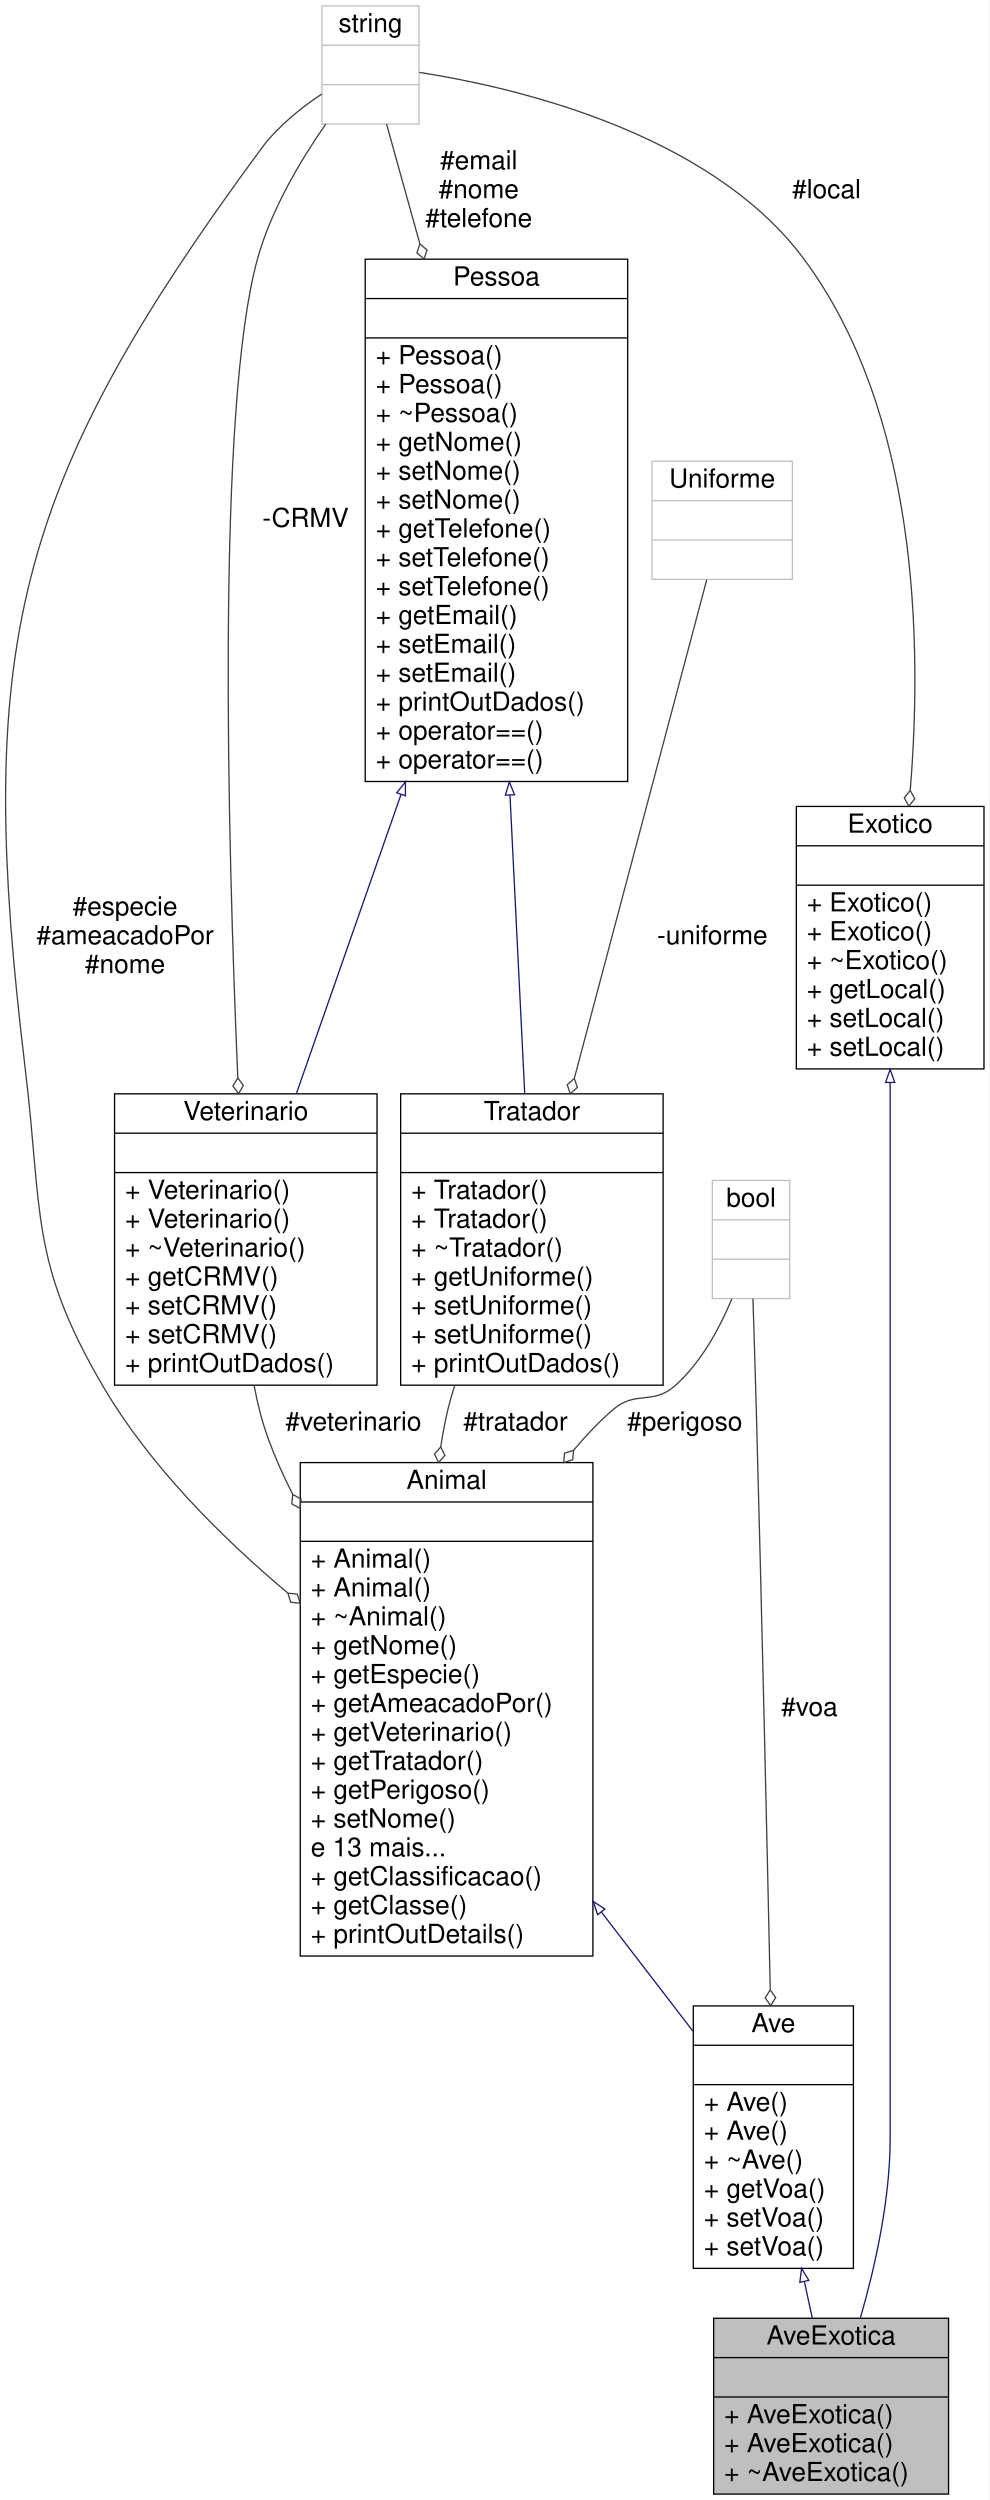
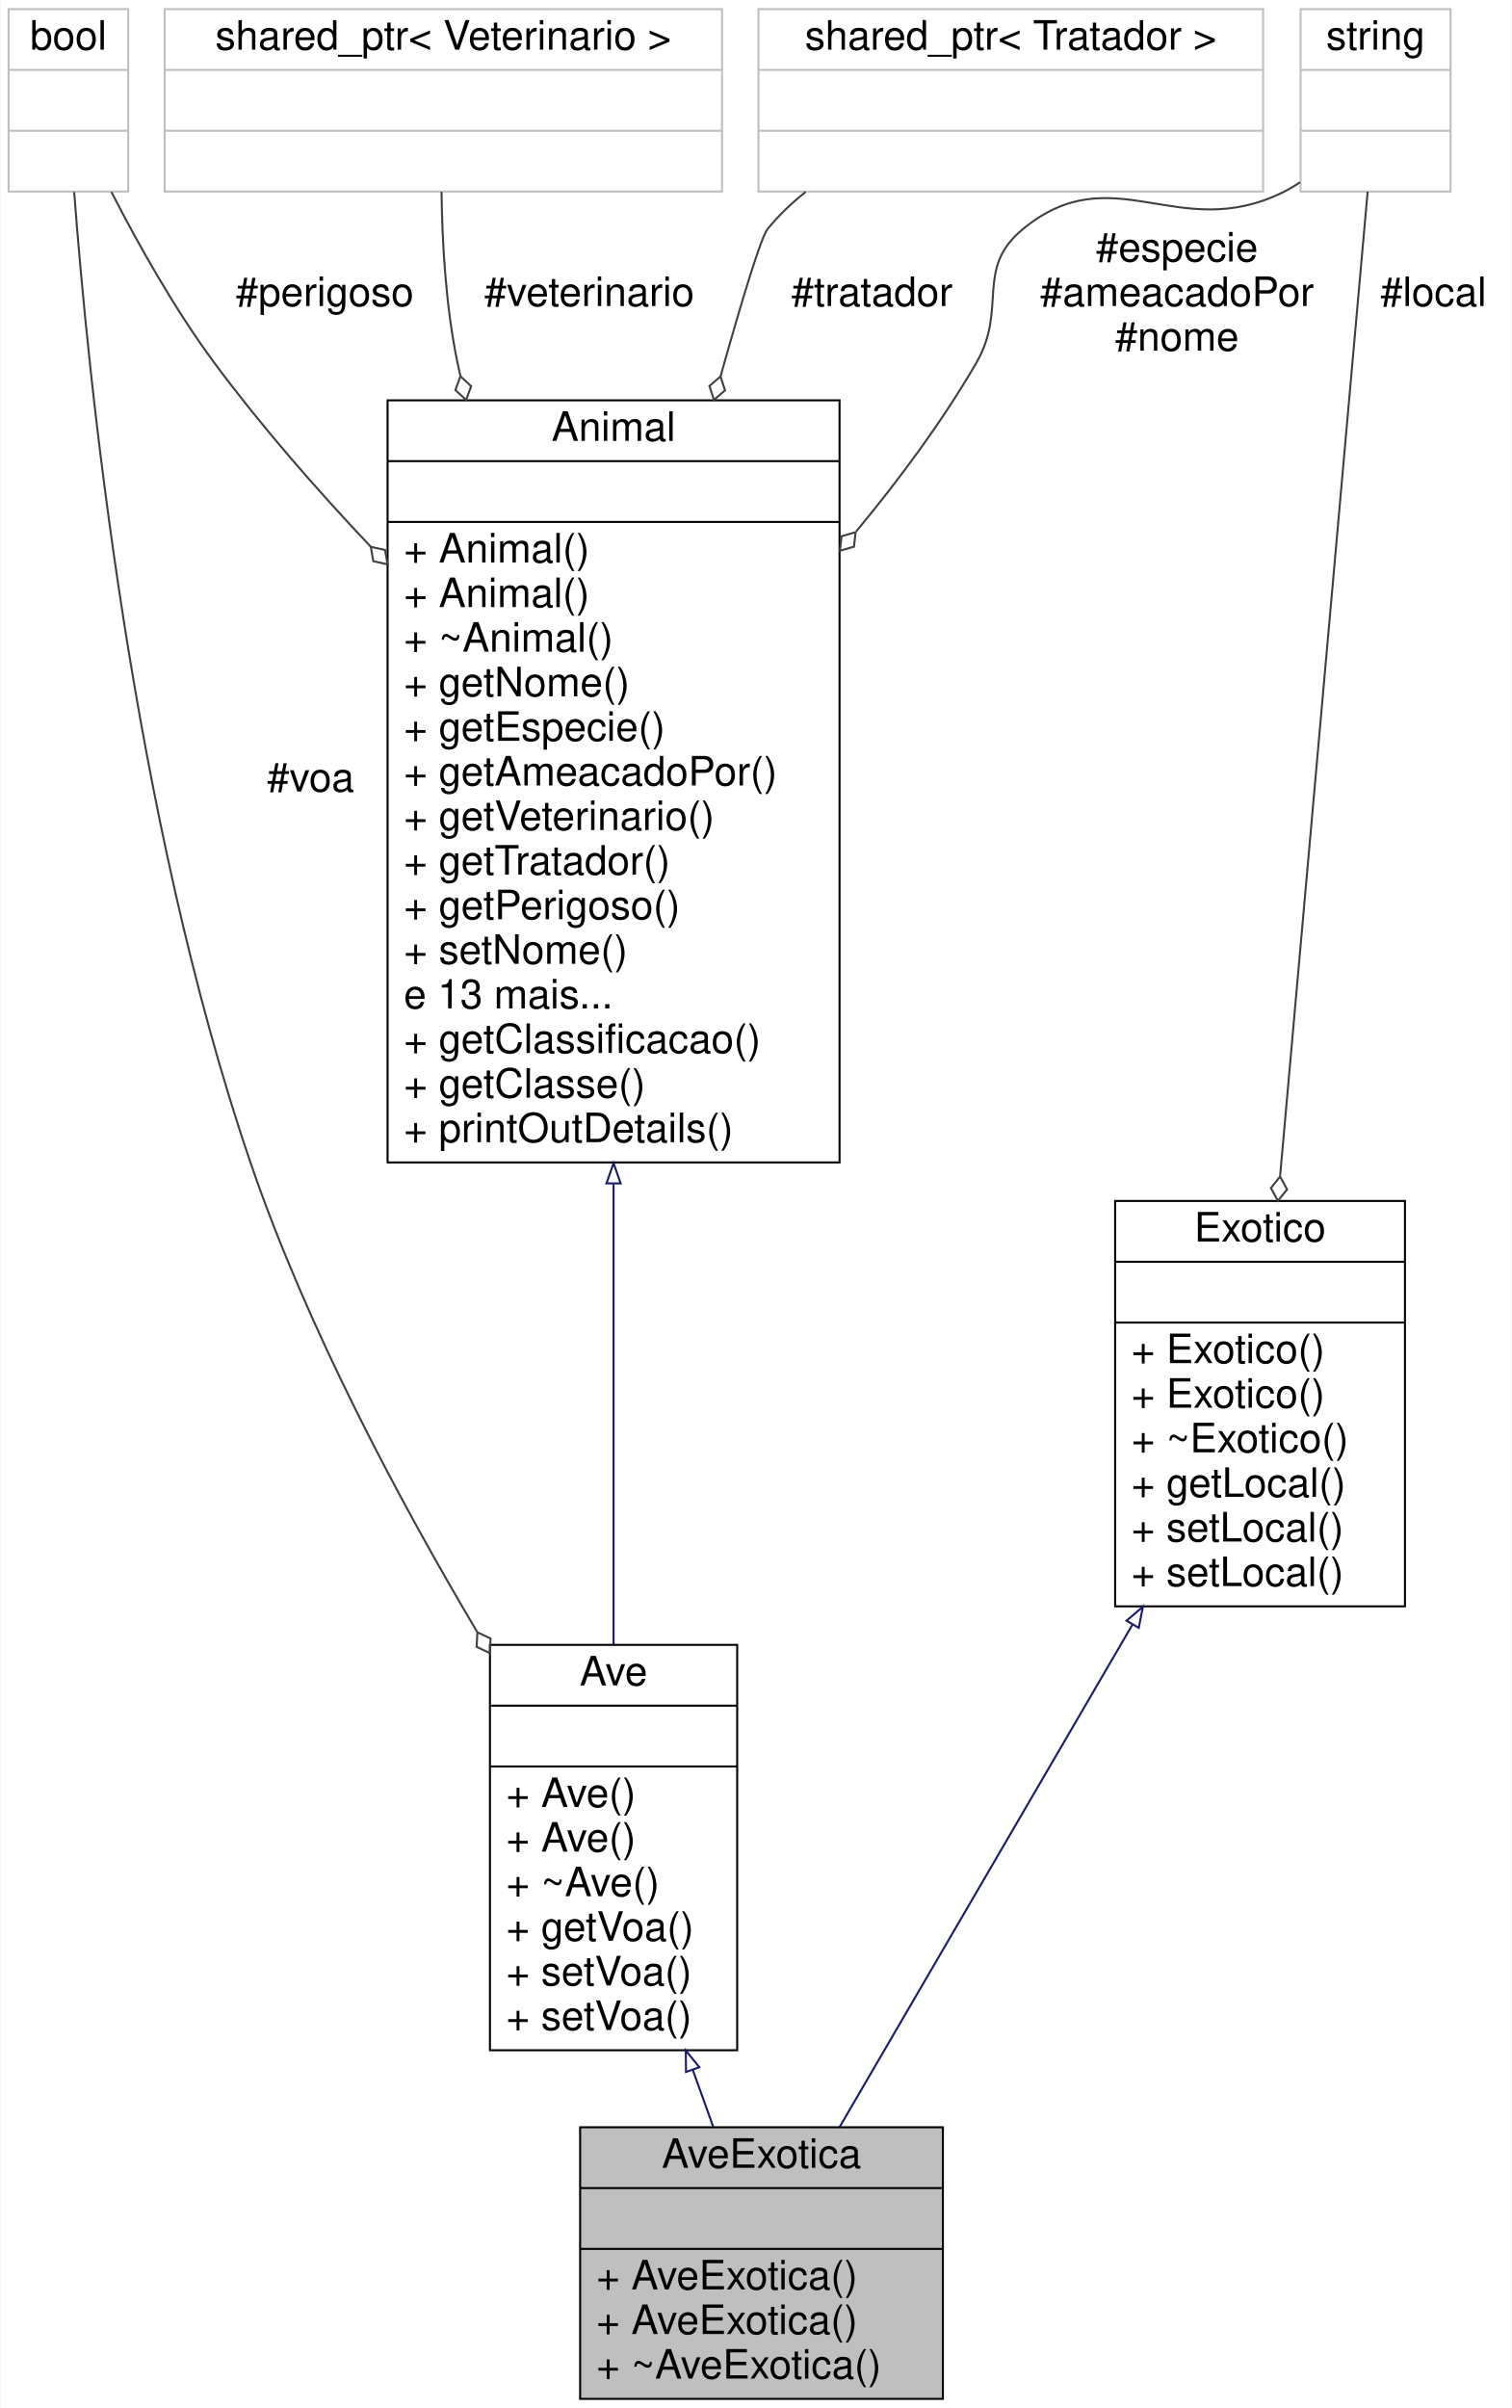
- <svg xmlns="http://www.w3.org/2000/svg" xmlns:xlink="http://www.w3.org/1999/xlink" width="754pt" height="1905pt" viewBox="0.00 0.00 753.59 1905.00">
-   <g id="graph0" class="graph" transform="scale(1 1) rotate(0) translate(4 1901)">
-     <polygon fill="white" stroke="transparent" points="-4,4 -4,-1901 749.59,-1901 749.59,4 -4,4" />
+ <svg xmlns="http://www.w3.org/2000/svg" xmlns:xlink="http://www.w3.org/1999/xlink" width="746pt" height="1188pt" viewBox="0.00 0.00 745.50 1188.00">
+   <g id="graph0" class="graph" transform="scale(1 1) rotate(0) translate(4 1184)">
+     <polygon fill="white" stroke="transparent" points="-4,4 -4,-1184 741.5,-1184 741.5,4 -4,4" />
    <g id="node1" class="node">
      <g id="a_node1">
        <a xlink:title="Implementação de animal com Classe e Categoria.">
-           <polygon fill="#bfbfbf" stroke="black" points="539.59,-0.5 539.59,-134.5 718.59,-134.5 718.59,-0.5 539.59,-0.5" />
-           <text text-anchor="middle" x="629.09" y="-114.5" font-family="Helvetica,sans-Serif" font-size="20.00">AveExotica</text>
-           <polyline fill="none" stroke="black" points="539.59,-104.5 718.59,-104.5 " />
-           <text text-anchor="middle" x="629.09" y="-84.5" font-family="Helvetica,sans-Serif" font-size="20.00"> </text>
-           <polyline fill="none" stroke="black" points="539.59,-74.5 718.59,-74.5 " />
-           <text text-anchor="start" x="547.59" y="-54.5" font-family="Helvetica,sans-Serif" font-size="20.00">+ AveExotica()</text>
-           <text text-anchor="start" x="547.59" y="-32.5" font-family="Helvetica,sans-Serif" font-size="20.00">+ AveExotica()</text>
-           <text text-anchor="start" x="547.59" y="-10.5" font-family="Helvetica,sans-Serif" font-size="20.00">+ ~AveExotica()</text>
+           <polygon fill="#bfbfbf" stroke="black" points="282,-0.5 282,-134.5 461,-134.5 461,-0.5 282,-0.5" />
+           <text text-anchor="middle" x="371.5" y="-114.5" font-family="Helvetica,sans-Serif" font-size="20.00">AveExotica</text>
+           <polyline fill="none" stroke="black" points="282,-104.5 461,-104.5 " />
+           <text text-anchor="middle" x="371.5" y="-84.5" font-family="Helvetica,sans-Serif" font-size="20.00"> </text>
+           <polyline fill="none" stroke="black" points="282,-74.5 461,-74.5 " />
+           <text text-anchor="start" x="290" y="-54.5" font-family="Helvetica,sans-Serif" font-size="20.00">+ AveExotica()</text>
+           <text text-anchor="start" x="290" y="-32.5" font-family="Helvetica,sans-Serif" font-size="20.00">+ AveExotica()</text>
+           <text text-anchor="start" x="290" y="-10.5" font-family="Helvetica,sans-Serif" font-size="20.00">+ ~AveExotica()</text>
        </a>
      </g>
    </g>
    <g id="node2" class="node">
      <g id="a_node2">
        <a xlink:href="classAve.html" target="_top" xlink:title="Classificação base para Aves.">
-           <polygon fill="white" stroke="black" points="524.09,-172.5 524.09,-372.5 646.09,-372.5 646.09,-172.5 524.09,-172.5" />
-           <text text-anchor="middle" x="585.09" y="-352.5" font-family="Helvetica,sans-Serif" font-size="20.00">Ave</text>
-           <polyline fill="none" stroke="black" points="524.09,-342.5 646.09,-342.5 " />
-           <text text-anchor="middle" x="585.09" y="-322.5" font-family="Helvetica,sans-Serif" font-size="20.00"> </text>
-           <polyline fill="none" stroke="black" points="524.09,-312.5 646.09,-312.5 " />
-           <text text-anchor="start" x="532.09" y="-292.5" font-family="Helvetica,sans-Serif" font-size="20.00">+ Ave()</text>
-           <text text-anchor="start" x="532.09" y="-270.5" font-family="Helvetica,sans-Serif" font-size="20.00">+ Ave()</text>
-           <text text-anchor="start" x="532.09" y="-248.5" font-family="Helvetica,sans-Serif" font-size="20.00">+ ~Ave()</text>
-           <text text-anchor="start" x="532.09" y="-226.5" font-family="Helvetica,sans-Serif" font-size="20.00">+ getVoa()</text>
-           <text text-anchor="start" x="532.09" y="-204.5" font-family="Helvetica,sans-Serif" font-size="20.00">+ setVoa()</text>
-           <text text-anchor="start" x="532.09" y="-182.5" font-family="Helvetica,sans-Serif" font-size="20.00">+ setVoa()</text>
+           <polygon fill="white" stroke="black" points="237.5,-172.5 237.5,-372.5 359.5,-372.5 359.5,-172.5 237.5,-172.5" />
+           <text text-anchor="middle" x="298.5" y="-352.5" font-family="Helvetica,sans-Serif" font-size="20.00">Ave</text>
+           <polyline fill="none" stroke="black" points="237.5,-342.5 359.5,-342.5 " />
+           <text text-anchor="middle" x="298.5" y="-322.5" font-family="Helvetica,sans-Serif" font-size="20.00"> </text>
+           <polyline fill="none" stroke="black" points="237.5,-312.5 359.5,-312.5 " />
+           <text text-anchor="start" x="245.5" y="-292.5" font-family="Helvetica,sans-Serif" font-size="20.00">+ Ave()</text>
+           <text text-anchor="start" x="245.5" y="-270.5" font-family="Helvetica,sans-Serif" font-size="20.00">+ Ave()</text>
+           <text text-anchor="start" x="245.5" y="-248.5" font-family="Helvetica,sans-Serif" font-size="20.00">+ ~Ave()</text>
+           <text text-anchor="start" x="245.5" y="-226.5" font-family="Helvetica,sans-Serif" font-size="20.00">+ getVoa()</text>
+           <text text-anchor="start" x="245.5" y="-204.5" font-family="Helvetica,sans-Serif" font-size="20.00">+ setVoa()</text>
+           <text text-anchor="start" x="245.5" y="-182.5" font-family="Helvetica,sans-Serif" font-size="20.00">+ setVoa()</text>
        </a>
      </g>
    </g>
    <g id="edge1" class="edge">
-       <path fill="none" stroke="midnightblue" d="M608.72,-162.5C610.77,-153.03 612.8,-143.65 614.74,-134.69" />
-       <polygon fill="none" stroke="midnightblue" points="605.27,-161.86 606.57,-172.38 612.11,-163.35 605.27,-161.86" />
+       <path fill="none" stroke="midnightblue" d="M337.59,-162.8C341.03,-153.23 344.44,-143.75 347.7,-134.69" />
+       <polygon fill="none" stroke="midnightblue" points="334.24,-161.78 334.14,-172.38 340.82,-164.15 334.24,-161.78" />
    </g>
    <g id="node3" class="node">
      <g id="a_node3">
        <a xlink:href="classAnimal.html" target="_top" xlink:title="Implementação base para o cadastro de animais.">
-           <polygon fill="white" stroke="black" points="224.59,-410.5 224.59,-786.5 447.59,-786.5 447.59,-410.5 224.59,-410.5" />
-           <text text-anchor="middle" x="336.09" y="-766.5" font-family="Helvetica,sans-Serif" font-size="20.00">Animal</text>
-           <polyline fill="none" stroke="black" points="224.59,-756.5 447.59,-756.5 " />
-           <text text-anchor="middle" x="336.09" y="-736.5" font-family="Helvetica,sans-Serif" font-size="20.00"> </text>
-           <polyline fill="none" stroke="black" points="224.59,-726.5 447.59,-726.5 " />
-           <text text-anchor="start" x="232.59" y="-706.5" font-family="Helvetica,sans-Serif" font-size="20.00">+ Animal()</text>
-           <text text-anchor="start" x="232.59" y="-684.5" font-family="Helvetica,sans-Serif" font-size="20.00">+ Animal()</text>
-           <text text-anchor="start" x="232.59" y="-662.5" font-family="Helvetica,sans-Serif" font-size="20.00">+ ~Animal()</text>
-           <text text-anchor="start" x="232.59" y="-640.5" font-family="Helvetica,sans-Serif" font-size="20.00">+ getNome()</text>
-           <text text-anchor="start" x="232.59" y="-618.5" font-family="Helvetica,sans-Serif" font-size="20.00">+ getEspecie()</text>
-           <text text-anchor="start" x="232.59" y="-596.5" font-family="Helvetica,sans-Serif" font-size="20.00">+ getAmeacadoPor()</text>
-           <text text-anchor="start" x="232.59" y="-574.5" font-family="Helvetica,sans-Serif" font-size="20.00">+ getVeterinario()</text>
-           <text text-anchor="start" x="232.59" y="-552.5" font-family="Helvetica,sans-Serif" font-size="20.00">+ getTratador()</text>
-           <text text-anchor="start" x="232.59" y="-530.5" font-family="Helvetica,sans-Serif" font-size="20.00">+ getPerigoso()</text>
-           <text text-anchor="start" x="232.59" y="-508.5" font-family="Helvetica,sans-Serif" font-size="20.00">+ setNome()</text>
-           <text text-anchor="start" x="232.59" y="-486.5" font-family="Helvetica,sans-Serif" font-size="20.00">e 13 mais...</text>
-           <text text-anchor="start" x="232.59" y="-464.5" font-family="Helvetica,sans-Serif" font-size="20.00">+ getClassificacao()</text>
-           <text text-anchor="start" x="232.59" y="-442.5" font-family="Helvetica,sans-Serif" font-size="20.00">+ getClasse()</text>
-           <text text-anchor="start" x="232.59" y="-420.5" font-family="Helvetica,sans-Serif" font-size="20.00">+ printOutDetails()</text>
+           <polygon fill="white" stroke="black" points="187,-610.5 187,-986.5 410,-986.5 410,-610.5 187,-610.5" />
+           <text text-anchor="middle" x="298.5" y="-966.5" font-family="Helvetica,sans-Serif" font-size="20.00">Animal</text>
+           <polyline fill="none" stroke="black" points="187,-956.5 410,-956.5 " />
+           <text text-anchor="middle" x="298.5" y="-936.5" font-family="Helvetica,sans-Serif" font-size="20.00"> </text>
+           <polyline fill="none" stroke="black" points="187,-926.5 410,-926.5 " />
+           <text text-anchor="start" x="195" y="-906.5" font-family="Helvetica,sans-Serif" font-size="20.00">+ Animal()</text>
+           <text text-anchor="start" x="195" y="-884.5" font-family="Helvetica,sans-Serif" font-size="20.00">+ Animal()</text>
+           <text text-anchor="start" x="195" y="-862.5" font-family="Helvetica,sans-Serif" font-size="20.00">+ ~Animal()</text>
+           <text text-anchor="start" x="195" y="-840.5" font-family="Helvetica,sans-Serif" font-size="20.00">+ getNome()</text>
+           <text text-anchor="start" x="195" y="-818.5" font-family="Helvetica,sans-Serif" font-size="20.00">+ getEspecie()</text>
+           <text text-anchor="start" x="195" y="-796.5" font-family="Helvetica,sans-Serif" font-size="20.00">+ getAmeacadoPor()</text>
+           <text text-anchor="start" x="195" y="-774.5" font-family="Helvetica,sans-Serif" font-size="20.00">+ getVeterinario()</text>
+           <text text-anchor="start" x="195" y="-752.5" font-family="Helvetica,sans-Serif" font-size="20.00">+ getTratador()</text>
+           <text text-anchor="start" x="195" y="-730.5" font-family="Helvetica,sans-Serif" font-size="20.00">+ getPerigoso()</text>
+           <text text-anchor="start" x="195" y="-708.5" font-family="Helvetica,sans-Serif" font-size="20.00">+ setNome()</text>
+           <text text-anchor="start" x="195" y="-686.5" font-family="Helvetica,sans-Serif" font-size="20.00">e 13 mais...</text>
+           <text text-anchor="start" x="195" y="-664.5" font-family="Helvetica,sans-Serif" font-size="20.00">+ getClassificacao()</text>
+           <text text-anchor="start" x="195" y="-642.5" font-family="Helvetica,sans-Serif" font-size="20.00">+ getClasse()</text>
+           <text text-anchor="start" x="195" y="-620.5" font-family="Helvetica,sans-Serif" font-size="20.00">+ printOutDetails()</text>
        </a>
      </g>
    </g>
    <g id="edge2" class="edge">
-       <path fill="none" stroke="midnightblue" d="M453.98,-444.11C478.13,-412.67 502.63,-380.8 523.8,-353.25" />
-       <polygon fill="none" stroke="midnightblue" points="451.16,-442.02 447.84,-452.09 456.71,-446.29 451.16,-442.02" />
+       <path fill="none" stroke="midnightblue" d="M298.5,-599.78C298.5,-522.24 298.5,-436.7 298.5,-372.66" />
+       <polygon fill="none" stroke="midnightblue" points="295,-600.17 298.5,-610.17 302,-600.17 295,-600.17" />
    </g>
    <g id="node4" class="node">
      <g id="a_node4">
-         <a xlink:href="classTratador.html" target="_top" xlink:title="Implementação dos tratadores.">
-           <polygon fill="white" stroke="black" points="301.09,-845.5 301.09,-1067.5 501.09,-1067.5 501.09,-845.5 301.09,-845.5" />
-           <text text-anchor="middle" x="401.09" y="-1047.5" font-family="Helvetica,sans-Serif" font-size="20.00">Tratador</text>
-           <polyline fill="none" stroke="black" points="301.09,-1037.5 501.09,-1037.5 " />
-           <text text-anchor="middle" x="401.09" y="-1017.5" font-family="Helvetica,sans-Serif" font-size="20.00"> </text>
-           <polyline fill="none" stroke="black" points="301.09,-1007.5 501.09,-1007.5 " />
-           <text text-anchor="start" x="309.09" y="-987.5" font-family="Helvetica,sans-Serif" font-size="20.00">+ Tratador()</text>
-           <text text-anchor="start" x="309.09" y="-965.5" font-family="Helvetica,sans-Serif" font-size="20.00">+ Tratador()</text>
-           <text text-anchor="start" x="309.09" y="-943.5" font-family="Helvetica,sans-Serif" font-size="20.00">+ ~Tratador()</text>
-           <text text-anchor="start" x="309.09" y="-921.5" font-family="Helvetica,sans-Serif" font-size="20.00">+ getUniforme()</text>
-           <text text-anchor="start" x="309.09" y="-899.5" font-family="Helvetica,sans-Serif" font-size="20.00">+ setUniforme()</text>
-           <text text-anchor="start" x="309.09" y="-877.5" font-family="Helvetica,sans-Serif" font-size="20.00">+ setUniforme()</text>
-           <text text-anchor="start" x="309.09" y="-855.5" font-family="Helvetica,sans-Serif" font-size="20.00">+ printOutDados()</text>
+         <a xlink:title=" ">
+           <polygon fill="white" stroke="#bfbfbf" points="77,-1089.5 77,-1179.5 352,-1179.5 352,-1089.5 77,-1089.5" />
+           <text text-anchor="middle" x="214.5" y="-1159.5" font-family="Helvetica,sans-Serif" font-size="20.00">shared_ptr&lt; Veterinario &gt;</text>
+           <polyline fill="none" stroke="#bfbfbf" points="77,-1149.5 352,-1149.5 " />
+           <text text-anchor="middle" x="214.5" y="-1129.5" font-family="Helvetica,sans-Serif" font-size="20.00"> </text>
+           <polyline fill="none" stroke="#bfbfbf" points="77,-1119.5 352,-1119.5 " />
+           <text text-anchor="middle" x="214.5" y="-1099.5" font-family="Helvetica,sans-Serif" font-size="20.00"> </text>
        </a>
      </g>
    </g>
    <g id="edge3" class="edge">
-       <path fill="none" stroke="#404040" d="M342.32,-845.24C340.3,-839.17 338.53,-833.06 337.09,-827 334.88,-817.71 333.08,-808.15 331.64,-798.45" />
-       <polygon fill="none" stroke="#404040" points="331.64,-798.44 326.87,-793.03 330.04,-786.55 334.8,-791.97 331.64,-798.44" />
-       <text text-anchor="middle" x="388.59" y="-811" font-family="Helvetica,sans-Serif" font-size="20.00"> #tratador</text>
+       <path fill="none" stroke="#404040" d="M213.61,-1089.36C213.93,-1064.36 215.71,-1032.66 221.5,-1005 221.96,-1002.82 222.43,-1000.64 222.92,-998.45" />
+       <polygon fill="none" stroke="#404040" points="222.95,-998.35 220.45,-991.59 225.73,-986.68 228.23,-993.44 222.95,-998.35" />
+       <text text-anchor="middle" x="286.5" y="-1033" font-family="Helvetica,sans-Serif" font-size="20.00"> #veterinario</text>
    </g>
    <g id="node5" class="node">
      <g id="a_node5">
-         <a xlink:href="classPessoa.html" target="_top" xlink:title="Classe base dos funcionarios.">
-           <polygon fill="white" stroke="black" points="274.09,-1305.5 274.09,-1703.5 474.09,-1703.5 474.09,-1305.5 274.09,-1305.5" />
-           <text text-anchor="middle" x="374.09" y="-1683.5" font-family="Helvetica,sans-Serif" font-size="20.00">Pessoa</text>
-           <polyline fill="none" stroke="black" points="274.09,-1673.5 474.09,-1673.5 " />
-           <text text-anchor="middle" x="374.09" y="-1653.5" font-family="Helvetica,sans-Serif" font-size="20.00"> </text>
-           <polyline fill="none" stroke="black" points="274.09,-1643.5 474.09,-1643.5 " />
-           <text text-anchor="start" x="282.09" y="-1623.5" font-family="Helvetica,sans-Serif" font-size="20.00">+ Pessoa()</text>
-           <text text-anchor="start" x="282.09" y="-1601.5" font-family="Helvetica,sans-Serif" font-size="20.00">+ Pessoa()</text>
-           <text text-anchor="start" x="282.09" y="-1579.5" font-family="Helvetica,sans-Serif" font-size="20.00">+ ~Pessoa()</text>
-           <text text-anchor="start" x="282.09" y="-1557.5" font-family="Helvetica,sans-Serif" font-size="20.00">+ getNome()</text>
-           <text text-anchor="start" x="282.09" y="-1535.5" font-family="Helvetica,sans-Serif" font-size="20.00">+ setNome()</text>
-           <text text-anchor="start" x="282.09" y="-1513.5" font-family="Helvetica,sans-Serif" font-size="20.00">+ setNome()</text>
-           <text text-anchor="start" x="282.09" y="-1491.5" font-family="Helvetica,sans-Serif" font-size="20.00">+ getTelefone()</text>
-           <text text-anchor="start" x="282.09" y="-1469.5" font-family="Helvetica,sans-Serif" font-size="20.00">+ setTelefone()</text>
-           <text text-anchor="start" x="282.09" y="-1447.5" font-family="Helvetica,sans-Serif" font-size="20.00">+ setTelefone()</text>
-           <text text-anchor="start" x="282.09" y="-1425.5" font-family="Helvetica,sans-Serif" font-size="20.00">+ getEmail()</text>
-           <text text-anchor="start" x="282.09" y="-1403.5" font-family="Helvetica,sans-Serif" font-size="20.00">+ setEmail()</text>
-           <text text-anchor="start" x="282.09" y="-1381.5" font-family="Helvetica,sans-Serif" font-size="20.00">+ setEmail()</text>
-           <text text-anchor="start" x="282.09" y="-1359.5" font-family="Helvetica,sans-Serif" font-size="20.00">+ printOutDados()</text>
-           <text text-anchor="start" x="282.09" y="-1337.5" font-family="Helvetica,sans-Serif" font-size="20.00">+ operator==()</text>
-           <text text-anchor="start" x="282.09" y="-1315.5" font-family="Helvetica,sans-Serif" font-size="20.00">+ operator==()</text>
+         <a xlink:title=" ">
+           <polygon fill="white" stroke="#bfbfbf" points="0,-1089.5 0,-1179.5 59,-1179.5 59,-1089.5 0,-1089.5" />
+           <text text-anchor="middle" x="29.5" y="-1159.5" font-family="Helvetica,sans-Serif" font-size="20.00">bool</text>
+           <polyline fill="none" stroke="#bfbfbf" points="0,-1149.5 59,-1149.5 " />
+           <text text-anchor="middle" x="29.5" y="-1129.5" font-family="Helvetica,sans-Serif" font-size="20.00"> </text>
+           <polyline fill="none" stroke="#bfbfbf" points="0,-1119.5 59,-1119.5 " />
+           <text text-anchor="middle" x="29.5" y="-1099.5" font-family="Helvetica,sans-Serif" font-size="20.00"> </text>
        </a>
      </g>
    </g>
+     <g id="edge7" class="edge">
+       <path fill="none" stroke="#404040" d="M32.35,-1089.24C39.27,-997.58 60.93,-781.24 119.5,-610 147.29,-528.75 192.91,-443.4 231.13,-378.99" />
+       <polygon fill="none" stroke="#404040" points="231.29,-378.73 230.93,-371.53 237.44,-368.43 237.8,-375.63 231.29,-378.73" />
+       <text text-anchor="middle" x="149" y="-793.5" font-family="Helvetica,sans-Serif" font-size="20.00"> #voa</text>
+     </g>
    <g id="edge4" class="edge">
-       <path fill="none" stroke="midnightblue" d="M384.41,-1294.85C388.23,-1217.51 392.42,-1132.85 395.64,-1067.7" />
-       <polygon fill="none" stroke="midnightblue" points="380.89,-1295.06 383.89,-1305.22 387.88,-1295.41 380.89,-1295.06" />
-     </g>
-     <g id="node9" class="node">
-       <g id="a_node9">
-         <a xlink:href="classVeterinario.html" target="_top" xlink:title="Implementação dos veterinarios.">
-           <polygon fill="white" stroke="black" points="83.09,-845.5 83.09,-1067.5 283.09,-1067.5 283.09,-845.5 83.09,-845.5" />
-           <text text-anchor="middle" x="183.09" y="-1047.5" font-family="Helvetica,sans-Serif" font-size="20.00">Veterinario</text>
-           <polyline fill="none" stroke="black" points="83.09,-1037.5 283.09,-1037.5 " />
-           <text text-anchor="middle" x="183.09" y="-1017.5" font-family="Helvetica,sans-Serif" font-size="20.00"> </text>
-           <polyline fill="none" stroke="black" points="83.09,-1007.5 283.09,-1007.5 " />
-           <text text-anchor="start" x="91.09" y="-987.5" font-family="Helvetica,sans-Serif" font-size="20.00">+ Veterinario()</text>
-           <text text-anchor="start" x="91.09" y="-965.5" font-family="Helvetica,sans-Serif" font-size="20.00">+ Veterinario()</text>
-           <text text-anchor="start" x="91.09" y="-943.5" font-family="Helvetica,sans-Serif" font-size="20.00">+ ~Veterinario()</text>
-           <text text-anchor="start" x="91.09" y="-921.5" font-family="Helvetica,sans-Serif" font-size="20.00">+ getCRMV()</text>
-           <text text-anchor="start" x="91.09" y="-899.5" font-family="Helvetica,sans-Serif" font-size="20.00">+ setCRMV()</text>
-           <text text-anchor="start" x="91.09" y="-877.5" font-family="Helvetica,sans-Serif" font-size="20.00">+ setCRMV()</text>
-           <text text-anchor="start" x="91.09" y="-855.5" font-family="Helvetica,sans-Serif" font-size="20.00">+ printOutDados()</text>
-         </a>
-       </g>
-     </g>
-     <g id="edge10" class="edge">
-       <path fill="none" stroke="midnightblue" d="M301.27,-1295.33C274.17,-1217.85 244.48,-1132.99 221.64,-1067.7" />
-       <polygon fill="none" stroke="midnightblue" points="298.12,-1296.94 304.73,-1305.22 304.73,-1294.63 298.12,-1296.94" />
+       <path fill="none" stroke="#404040" d="M50.73,-1089.28C63.88,-1063.68 81.94,-1031.41 101.5,-1005 124.49,-973.96 151.81,-942.71 178.67,-914.28" />
+       <polygon fill="none" stroke="#404040" points="178.71,-914.24 179.95,-907.14 186.98,-905.56 185.74,-912.66 178.71,-914.24" />
+       <text text-anchor="middle" x="156" y="-1033" font-family="Helvetica,sans-Serif" font-size="20.00"> #perigoso</text>
    </g>
    <g id="node6" class="node">
      <g id="a_node6">
        <a xlink:title=" ">
-           <polygon fill="white" stroke="#bfbfbf" points="241.09,-1806.5 241.09,-1896.5 315.09,-1896.5 315.09,-1806.5 241.09,-1806.5" />
-           <text text-anchor="middle" x="278.09" y="-1876.5" font-family="Helvetica,sans-Serif" font-size="20.00">string</text>
-           <polyline fill="none" stroke="#bfbfbf" points="241.09,-1866.5 315.09,-1866.5 " />
-           <text text-anchor="middle" x="278.09" y="-1846.5" font-family="Helvetica,sans-Serif" font-size="20.00"> </text>
-           <polyline fill="none" stroke="#bfbfbf" points="241.09,-1836.5 315.09,-1836.5 " />
-           <text text-anchor="middle" x="278.09" y="-1816.5" font-family="Helvetica,sans-Serif" font-size="20.00"> </text>
+           <polygon fill="white" stroke="#bfbfbf" points="637.5,-1089.5 637.5,-1179.5 711.5,-1179.5 711.5,-1089.5 637.5,-1089.5" />
+           <text text-anchor="middle" x="674.5" y="-1159.5" font-family="Helvetica,sans-Serif" font-size="20.00">string</text>
+           <polyline fill="none" stroke="#bfbfbf" points="637.5,-1149.5 711.5,-1149.5 " />
+           <text text-anchor="middle" x="674.5" y="-1129.5" font-family="Helvetica,sans-Serif" font-size="20.00"> </text>
+           <polyline fill="none" stroke="#bfbfbf" points="637.5,-1119.5 711.5,-1119.5 " />
+           <text text-anchor="middle" x="674.5" y="-1099.5" font-family="Helvetica,sans-Serif" font-size="20.00"> </text>
        </a>
      </g>
    </g>
-     <g id="edge8" class="edge">
-       <path fill="none" stroke="#404040" d="M241.07,-1829.42C225.08,-1818.76 207.29,-1804.55 195.09,-1788 3.99,-1528.72 -23.48,-1405.78 15.09,-1086 28.3,-976.52 18.44,-940.2 74.09,-845 109.55,-784.33 164.59,-729.49 215.08,-687.11" />
-       <polygon fill="none" stroke="#404040" points="215.22,-687 217.28,-680.09 224.45,-679.34 222.39,-686.25 215.22,-687" />
-       <text text-anchor="middle" x="91.09" y="-1203.5" font-family="Helvetica,sans-Serif" font-size="20.00"> #especie</text>
-       <text text-anchor="middle" x="91.09" y="-1181.5" font-family="Helvetica,sans-Serif" font-size="20.00">#ameacadoPor</text>
-       <text text-anchor="middle" x="91.09" y="-1159.5" font-family="Helvetica,sans-Serif" font-size="20.00">#nome</text>
+     <g id="edge5" class="edge">
+       <path fill="none" stroke="#404040" d="M637.25,-1094.11C634.42,-1092.19 631.5,-1090.46 628.5,-1089 576.88,-1063.79 544.9,-1107.46 500.5,-1071 476.49,-1051.28 493.1,-1031.87 477.5,-1005 460.84,-976.3 439.87,-947.9 418.21,-921.79" />
+       <polygon fill="none" stroke="#404040" points="417.93,-921.46 411.01,-919.45 410.2,-912.28 417.13,-914.3 417.93,-921.46" />
+       <text text-anchor="middle" x="576.5" y="-1055" font-family="Helvetica,sans-Serif" font-size="20.00"> #especie</text>
+       <text text-anchor="middle" x="576.5" y="-1033" font-family="Helvetica,sans-Serif" font-size="20.00">#ameacadoPor</text>
+       <text text-anchor="middle" x="576.5" y="-1011" font-family="Helvetica,sans-Serif" font-size="20.00">#nome</text>
    </g>
-     <g id="edge5" class="edge">
-       <path fill="none" stroke="#404040" d="M290.35,-1806.46C297.13,-1782.06 306.13,-1749.75 315.69,-1715.36" />
-       <polygon fill="none" stroke="#404040" points="315.74,-1715.18 313.5,-1708.33 318.96,-1703.62 321.21,-1710.47 315.74,-1715.18" />
-       <text text-anchor="middle" x="360.59" y="-1772" font-family="Helvetica,sans-Serif" font-size="20.00"> #email</text>
-       <text text-anchor="middle" x="360.59" y="-1750" font-family="Helvetica,sans-Serif" font-size="20.00">#nome</text>
-       <text text-anchor="middle" x="360.59" y="-1728" font-family="Helvetica,sans-Serif" font-size="20.00">#telefone</text>
-     </g>
-     <g id="edge11" class="edge">
-       <path fill="none" stroke="#404040" d="M244.01,-1806.45C224.73,-1778.71 202.45,-1741.22 192.09,-1704 160.45,-1590.33 169.26,-1260.76 176.99,-1079.88" />
-       <polygon fill="none" stroke="#404040" points="177,-1079.64 173.27,-1073.48 177.52,-1067.66 181.26,-1073.82 177,-1079.64" />
-       <text text-anchor="middle" x="228.59" y="-1499.5" font-family="Helvetica,sans-Serif" font-size="20.00"> -CRMV</text>
-     </g>
-     <g id="node10" class="node">
-       <g id="a_node10">
+     <g id="node8" class="node">
+       <g id="a_node8">
        <a xlink:href="classExotico.html" target="_top" xlink:title="Umas das definições de categoria para Animal.">
-           <polygon fill="white" stroke="black" points="602.59,-1086.5 602.59,-1286.5 745.59,-1286.5 745.59,-1086.5 602.59,-1086.5" />
-           <text text-anchor="middle" x="674.09" y="-1266.5" font-family="Helvetica,sans-Serif" font-size="20.00">Exotico</text>
-           <polyline fill="none" stroke="black" points="602.59,-1256.5 745.59,-1256.5 " />
-           <text text-anchor="middle" x="674.09" y="-1236.5" font-family="Helvetica,sans-Serif" font-size="20.00"> </text>
-           <polyline fill="none" stroke="black" points="602.59,-1226.5 745.59,-1226.5 " />
-           <text text-anchor="start" x="610.59" y="-1206.5" font-family="Helvetica,sans-Serif" font-size="20.00">+ Exotico()</text>
-           <text text-anchor="start" x="610.59" y="-1184.5" font-family="Helvetica,sans-Serif" font-size="20.00">+ Exotico()</text>
-           <text text-anchor="start" x="610.59" y="-1162.5" font-family="Helvetica,sans-Serif" font-size="20.00">+ ~Exotico()</text>
-           <text text-anchor="start" x="610.59" y="-1140.5" font-family="Helvetica,sans-Serif" font-size="20.00">+ getLocal()</text>
-           <text text-anchor="start" x="610.59" y="-1118.5" font-family="Helvetica,sans-Serif" font-size="20.00">+ setLocal()</text>
-           <text text-anchor="start" x="610.59" y="-1096.5" font-family="Helvetica,sans-Serif" font-size="20.00">+ setLocal()</text>
+           <polygon fill="white" stroke="black" points="546,-391.5 546,-591.5 689,-591.5 689,-391.5 546,-391.5" />
+           <text text-anchor="middle" x="617.5" y="-571.5" font-family="Helvetica,sans-Serif" font-size="20.00">Exotico</text>
+           <polyline fill="none" stroke="black" points="546,-561.5 689,-561.5 " />
+           <text text-anchor="middle" x="617.5" y="-541.5" font-family="Helvetica,sans-Serif" font-size="20.00"> </text>
+           <polyline fill="none" stroke="black" points="546,-531.5 689,-531.5 " />
+           <text text-anchor="start" x="554" y="-511.5" font-family="Helvetica,sans-Serif" font-size="20.00">+ Exotico()</text>
+           <text text-anchor="start" x="554" y="-489.5" font-family="Helvetica,sans-Serif" font-size="20.00">+ Exotico()</text>
+           <text text-anchor="start" x="554" y="-467.5" font-family="Helvetica,sans-Serif" font-size="20.00">+ ~Exotico()</text>
+           <text text-anchor="start" x="554" y="-445.5" font-family="Helvetica,sans-Serif" font-size="20.00">+ getLocal()</text>
+           <text text-anchor="start" x="554" y="-423.5" font-family="Helvetica,sans-Serif" font-size="20.00">+ setLocal()</text>
+           <text text-anchor="start" x="554" y="-401.5" font-family="Helvetica,sans-Serif" font-size="20.00">+ setLocal()</text>
        </a>
      </g>
    </g>
-     <g id="edge14" class="edge">
-       <path fill="none" stroke="#404040" d="M315.35,-1845.84C385.35,-1834.94 535.93,-1800.91 608.09,-1704 695.28,-1586.91 698.73,-1412.01 689.39,-1298.83" />
-       <polygon fill="none" stroke="#404040" points="689.38,-1298.67 684.87,-1293.04 688.33,-1286.71 692.84,-1292.34 689.38,-1298.67" />
-       <text text-anchor="middle" x="625.59" y="-1750" font-family="Helvetica,sans-Serif" font-size="20.00"> #local</text>
+     <g id="edge9" class="edge">
+       <path fill="none" stroke="#404040" d="M670.58,-1089.44C661.77,-990.36 640.17,-747.44 627.4,-603.88" />
+       <polygon fill="none" stroke="#404040" points="627.37,-603.54 622.86,-597.91 626.31,-591.58 630.83,-597.2 627.37,-603.54" />
+       <text text-anchor="middle" x="703" y="-1033" font-family="Helvetica,sans-Serif" font-size="20.00"> #local</text>
    </g>
    <g id="node7" class="node">
      <g id="a_node7">
        <a xlink:title=" ">
-           <polygon fill="white" stroke="#bfbfbf" points="492.59,-1459.5 492.59,-1549.5 599.59,-1549.5 599.59,-1459.5 492.59,-1459.5" />
-           <text text-anchor="middle" x="546.09" y="-1529.5" font-family="Helvetica,sans-Serif" font-size="20.00">Uniforme</text>
-           <polyline fill="none" stroke="#bfbfbf" points="492.59,-1519.5 599.59,-1519.5 " />
-           <text text-anchor="middle" x="546.09" y="-1499.5" font-family="Helvetica,sans-Serif" font-size="20.00"> </text>
-           <polyline fill="none" stroke="#bfbfbf" points="492.59,-1489.5 599.59,-1489.5 " />
-           <text text-anchor="middle" x="546.09" y="-1469.5" font-family="Helvetica,sans-Serif" font-size="20.00"> </text>
+           <polygon fill="white" stroke="#bfbfbf" points="370,-1089.5 370,-1179.5 619,-1179.5 619,-1089.5 370,-1089.5" />
+           <text text-anchor="middle" x="494.5" y="-1159.5" font-family="Helvetica,sans-Serif" font-size="20.00">shared_ptr&lt; Tratador &gt;</text>
+           <polyline fill="none" stroke="#bfbfbf" points="370,-1149.5 619,-1149.5 " />
+           <text text-anchor="middle" x="494.5" y="-1129.5" font-family="Helvetica,sans-Serif" font-size="20.00"> </text>
+           <polyline fill="none" stroke="#bfbfbf" points="370,-1119.5 619,-1119.5 " />
+           <text text-anchor="middle" x="494.5" y="-1099.5" font-family="Helvetica,sans-Serif" font-size="20.00"> </text>
        </a>
      </g>
    </g>
    <g id="edge6" class="edge">
-       <path fill="none" stroke="#404040" d="M534.35,-1459.28C512.62,-1377.47 465.45,-1199.85 433.47,-1079.44" />
-       <polygon fill="none" stroke="#404040" points="433.41,-1079.21 428.01,-1074.44 430.33,-1067.61 435.74,-1072.38 433.41,-1079.21" />
-       <text text-anchor="middle" x="538.59" y="-1181.5" font-family="Helvetica,sans-Serif" font-size="20.00"> -uniforme</text>
+       <path fill="none" stroke="#404040" d="M393.32,-1089.36C386.38,-1083.85 379.98,-1077.75 374.5,-1071 371.3,-1067.05 362.17,-1037.09 351.31,-998.41" />
+       <polygon fill="none" stroke="#404040" points="351.27,-998.28 345.8,-993.57 348.04,-986.72 353.51,-991.42 351.27,-998.28" />
+       <text text-anchor="middle" x="426" y="-1033" font-family="Helvetica,sans-Serif" font-size="20.00"> #tratador</text>
    </g>
-     <g id="node8" class="node">
-       <g id="a_node8">
-         <a xlink:title=" ">
-           <polygon fill="white" stroke="#bfbfbf" points="538.59,-911.5 538.59,-1001.5 597.59,-1001.5 597.59,-911.5 538.59,-911.5" />
-           <text text-anchor="middle" x="568.09" y="-981.5" font-family="Helvetica,sans-Serif" font-size="20.00">bool</text>
-           <polyline fill="none" stroke="#bfbfbf" points="538.59,-971.5 597.59,-971.5 " />
-           <text text-anchor="middle" x="568.09" y="-951.5" font-family="Helvetica,sans-Serif" font-size="20.00"> </text>
-           <polyline fill="none" stroke="#bfbfbf" points="538.59,-941.5 597.59,-941.5 " />
-           <text text-anchor="middle" x="568.09" y="-921.5" font-family="Helvetica,sans-Serif" font-size="20.00"> </text>
-         </a>
-       </g>
-     </g>
-     <g id="edge12" class="edge">
-       <path fill="none" stroke="#404040" d="M569.54,-911.49C570.34,-886.68 571.32,-855.11 572.09,-827 576.27,-673.84 580.29,-496.82 582.72,-385.03" />
-       <polygon fill="none" stroke="#404040" points="582.73,-384.74 578.86,-378.65 582.99,-372.74 586.86,-378.83 582.73,-384.74" />
-       <text text-anchor="middle" x="612.59" y="-593.5" font-family="Helvetica,sans-Serif" font-size="20.00"> #voa</text>
-     </g>
-     <g id="edge7" class="edge">
-       <path fill="none" stroke="#404040" d="M553.52,-911.35C544.18,-888.9 530.01,-862.7 510.09,-845 493.37,-830.14 480,-841.64 463.09,-827 452.34,-817.69 442.31,-807.23 432.99,-796.05" />
-       <polygon fill="none" stroke="#404040" points="432.84,-795.86 425.97,-793.68 425.33,-786.5 432.21,-788.68 432.84,-795.86" />
-       <text text-anchor="middle" x="517.59" y="-811" font-family="Helvetica,sans-Serif" font-size="20.00"> #perigoso</text>
-     </g>
-     <g id="edge9" class="edge">
-       <path fill="none" stroke="#404040" d="M189.45,-845.19C192.01,-831.42 195.46,-817.73 200.09,-805 205.3,-790.66 211.7,-776.33 218.85,-762.28" />
-       <polygon fill="none" stroke="#404040" points="218.88,-762.22 218.13,-755.05 224.46,-751.6 225.21,-758.77 218.88,-762.22" />
-       <text text-anchor="middle" x="265.09" y="-811" font-family="Helvetica,sans-Serif" font-size="20.00"> #veterinario</text>
-     </g>
-     <g id="edge13" class="edge">
-       <path fill="none" stroke="midnightblue" d="M674.09,-1076.01C674.09,-1002.71 674.09,-904.07 674.09,-817 674.09,-817 674.09,-817 674.09,-271.5 674.09,-225.11 662.75,-174.15 651.46,-134.89" />
-       <polygon fill="none" stroke="midnightblue" points="670.59,-1076.18 674.09,-1086.18 677.59,-1076.18 670.59,-1076.18" />
+     <g id="edge8" class="edge">
+       <path fill="none" stroke="midnightblue" d="M554.46,-382.36C508.84,-304.09 448.64,-200.83 409.99,-134.54" />
+       <polygon fill="none" stroke="midnightblue" points="551.61,-384.42 559.67,-391.29 557.66,-380.89 551.61,-384.42" />
    </g>
  </g>
</svg>
